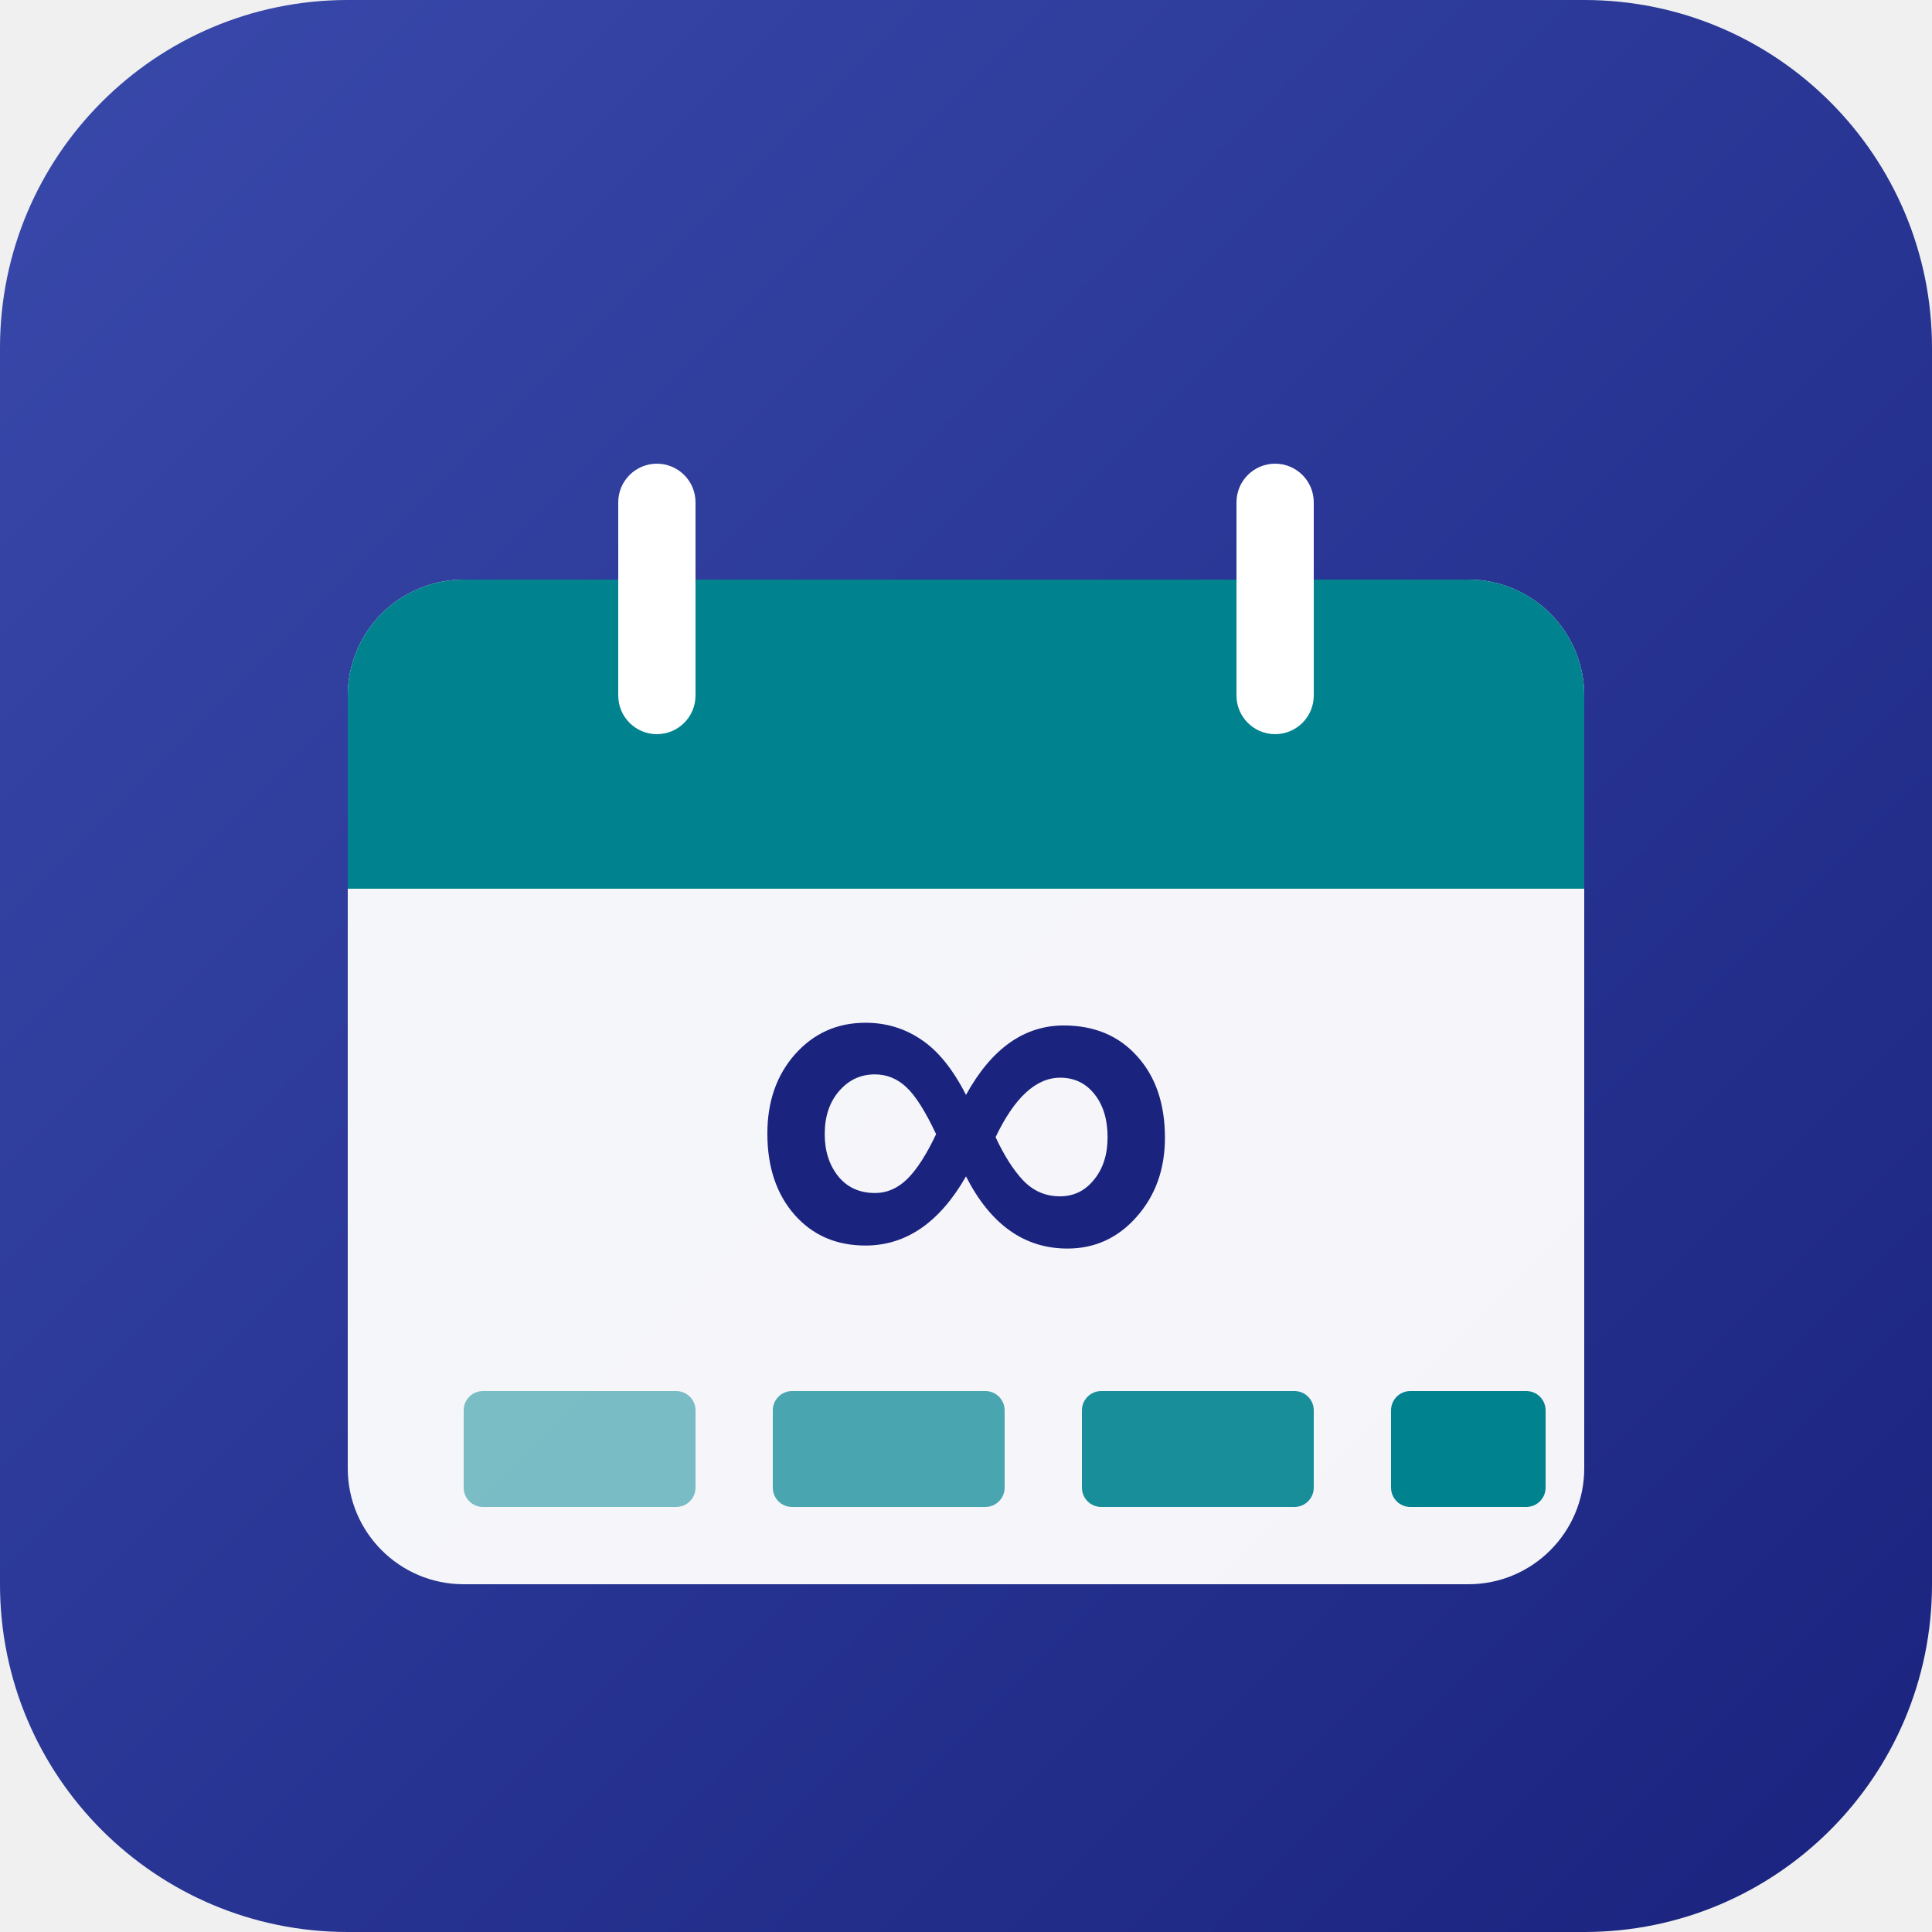
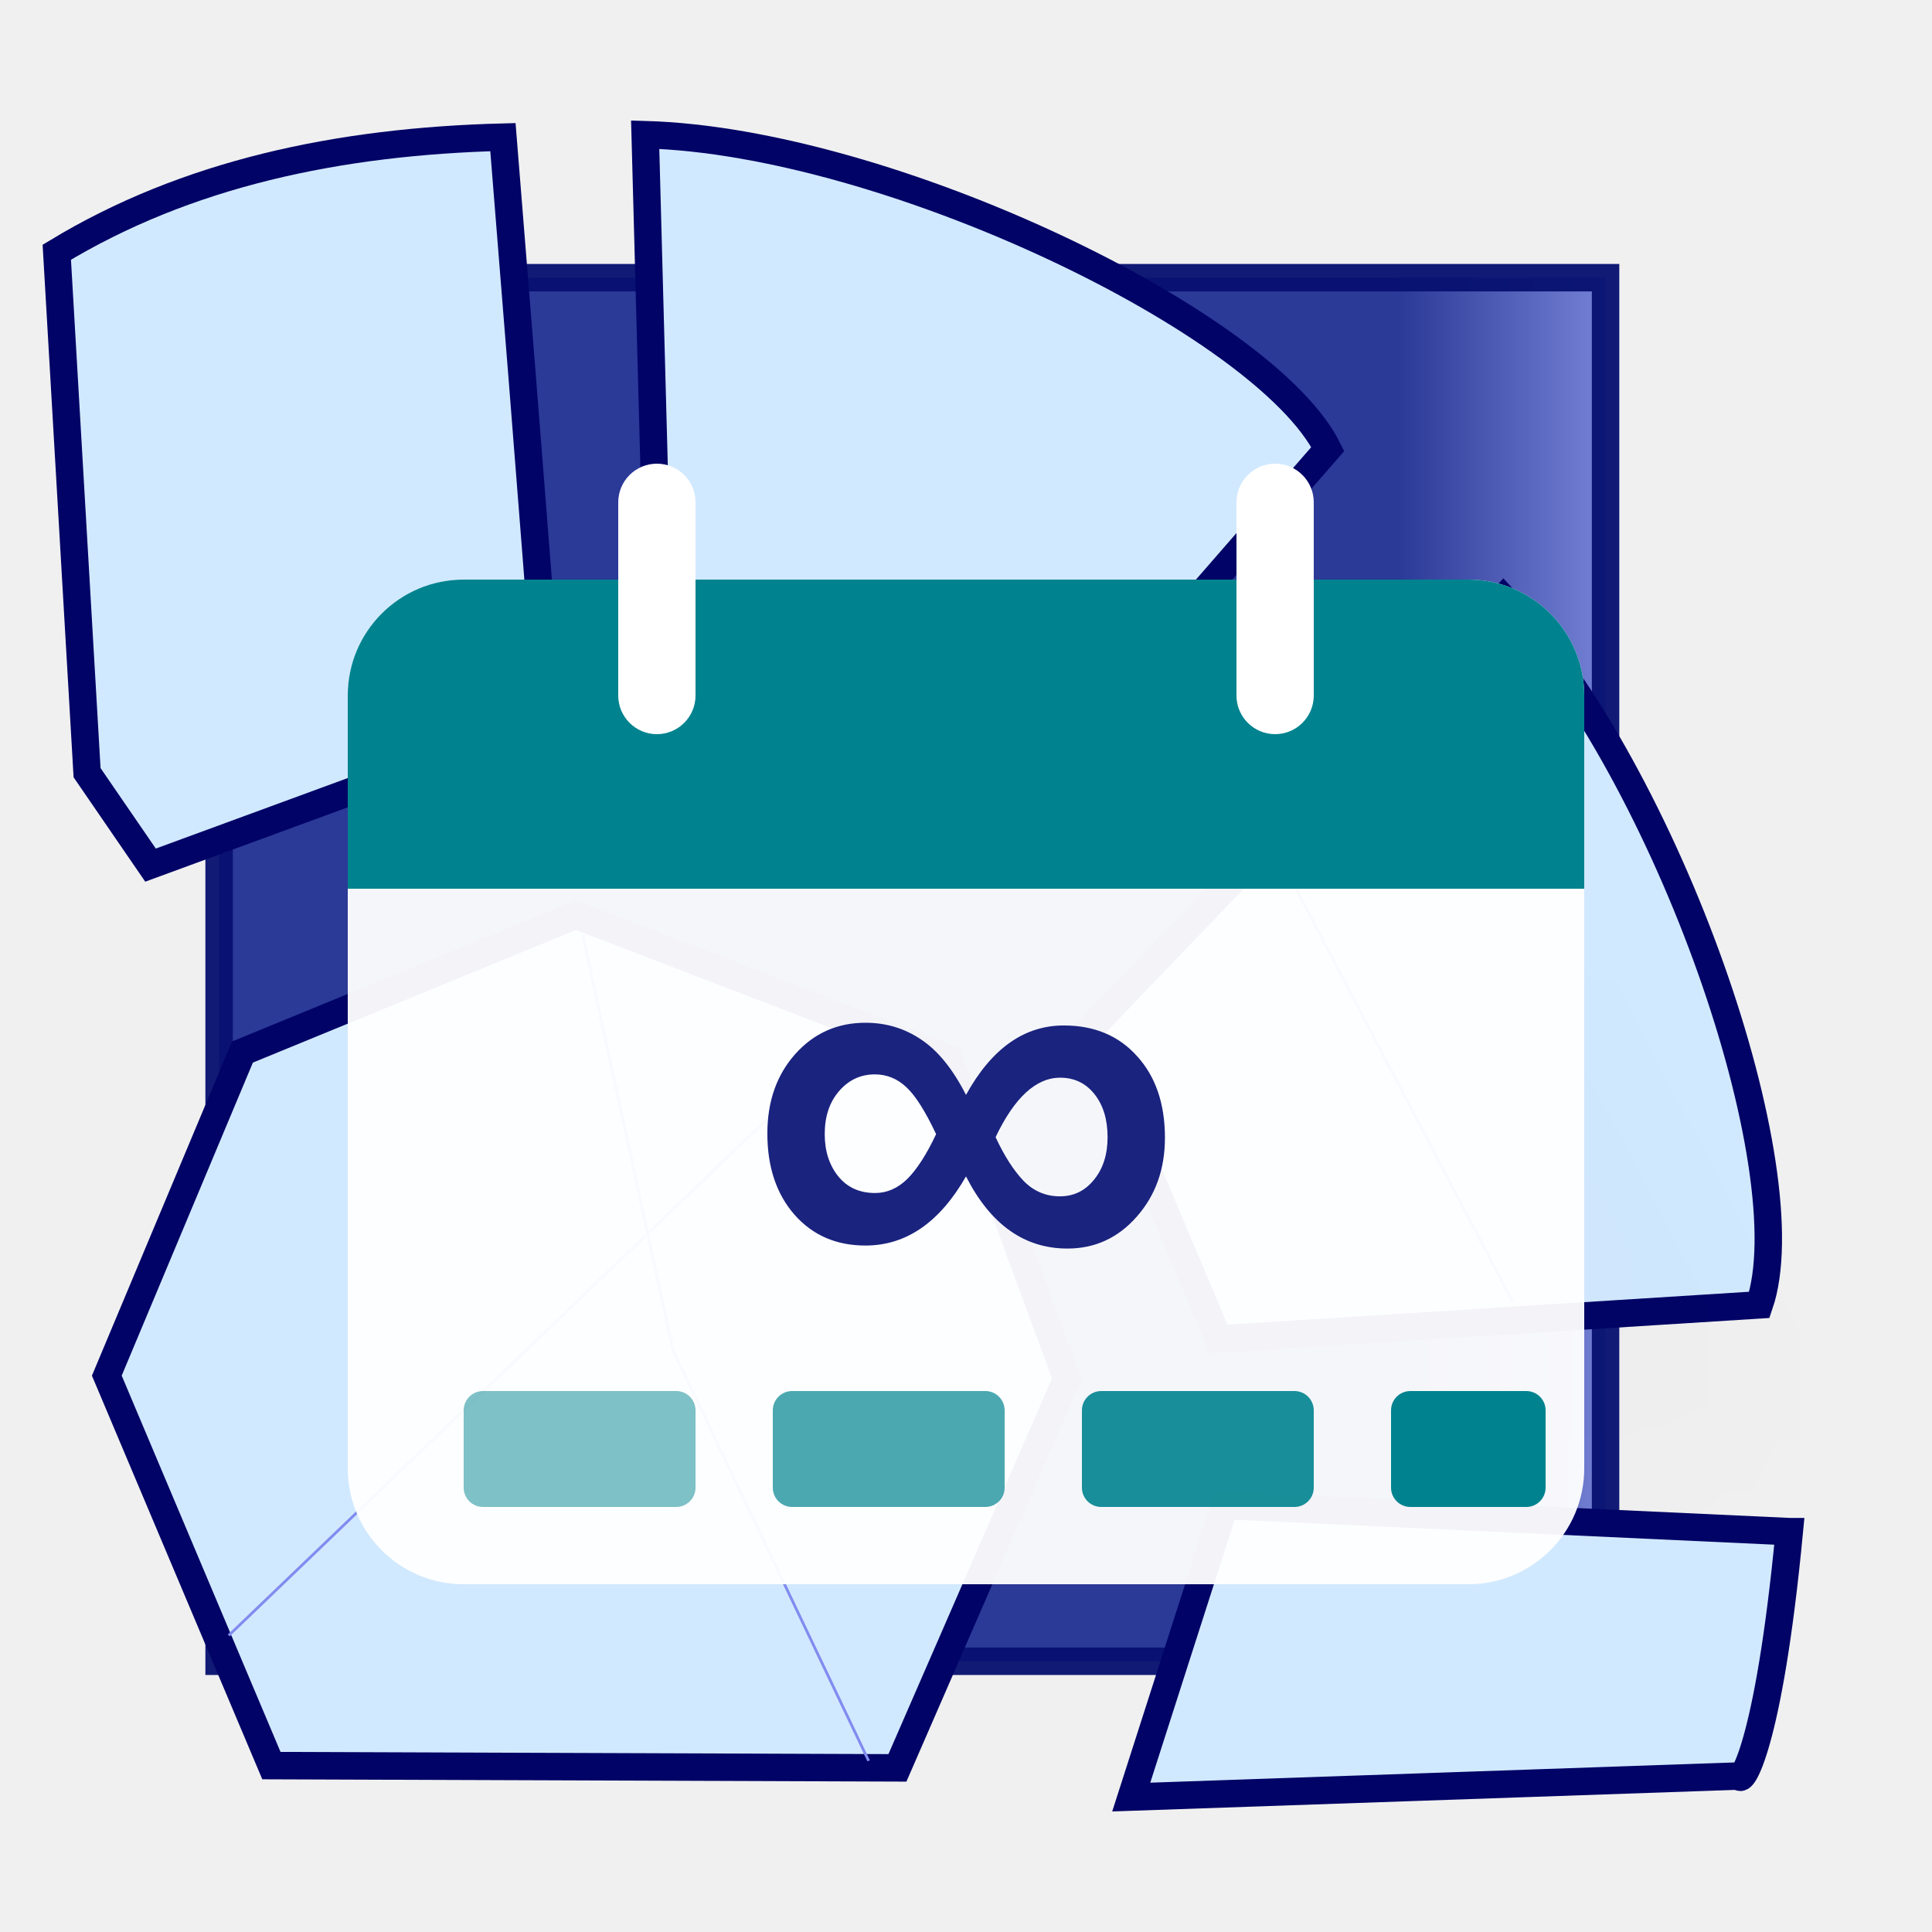
- <svg xmlns="http://www.w3.org/2000/svg" viewBox="0 0 100 100" width="100" height="100">
-   <defs>
+ <svg xmlns="http://www.w3.org/2000/svg" xmlns:xlink="http://www.w3.org/1999/xlink" viewBox="0 0 100 100" width="100" height="100" version="1.1" id="svg11">
+   <defs id="defs2">
    <linearGradient id="bg" x1="0" y1="0" x2="1" y2="1">
-       <stop offset="0" stop-color="#3949ab" />
-       <stop offset="1" stop-color="#1a237e" />
+       <stop offset="0" stop-color="#3949ab" id="stop1" />
+       <stop offset="1" stop-color="#1a237e" id="stop2" />
    </linearGradient>
+     <linearGradient xlink:href="#linearGradient15073" id="linearGradient15075" x1="5.65" y1="32.502" x2="57.157" y2="32.502" gradientUnits="userSpaceOnUse" spreadMethod="reflect" />
+     <linearGradient id="linearGradient15073">
+       <stop style="stop-color:#2b3997;stop-opacity:1;" offset="0.843" id="stop15069" />
+       <stop style="stop-color:#7986d9;stop-opacity:1;" offset="1" id="stop15071" />
+     </linearGradient>
+     <filter style="color-interpolation-filters:sRGB" id="filter13576" x="-1.097" y="-0.574" width="3.764" height="2.447">
+       <feGaussianBlur result="result0" in="SourceAlpha" stdDeviation="4" id="feGaussianBlur13570" />
+       <feOffset dx="5" dy="5" result="result4" id="feOffset13572" />
+       <feComposite in="SourceGraphic" in2="result4" operator="xor" result="result3" id="feComposite13574" />
+     </filter>
  </defs>
-   <rect width="100" height="100" rx="18" fill="url(#bg)" />
-   <rect x="18" y="30" width="64" height="52" rx="6" fill="#fff" opacity=".95" />
-   <rect x="18" y="30" width="64" height="16" rx="6" fill="#00838f" />
-   <rect x="18" y="40" width="64" height="6" fill="#00838f" />
-   <rect x="32" y="24" width="4" height="14" rx="2" fill="#fff" />
-   <rect x="64" y="24" width="4" height="14" rx="2" fill="#fff" />
-   <text x="50" y="68" font-family="Arial,sans-serif" font-size="32" font-weight="bold" fill="#1a237e" text-anchor="middle">∞</text>
-   <rect x="24" y="72" width="12" height="6" rx="1" fill="#00838f" opacity=".5" />
-   <rect x="40" y="72" width="12" height="6" rx="1" fill="#00838f" opacity=".7" />
-   <rect x="56" y="72" width="12" height="6" rx="1" fill="#00838f" opacity=".9" />
-   <rect x="72" y="72" width="8" height="6" rx="1" fill="#00838f" />
+   <g id="g19091" transform="matrix(1.420873,0,0,1.420874,2.602954,3.999509)" style="display:inline">
+     <rect style="fill:url(#linearGradient15075);fill-opacity:1;stroke:#081170;stroke-opacity:0.957" id="rect285" width="50.506" height="50.401" x="6.15" y="7.301" />
+     <path style="fill:#d1e9ff;fill-opacity:1;stroke:#010366;stroke-width:1px;stroke-linecap:butt;stroke-linejoin:miter;stroke-opacity:1" d="M 21.671,2.091 22.257,23.901 33.575,28.432 46.537,13.543 C 44.259,8.957 30.545,2.334 21.671,2.091 Z" id="path4846" />
+     <path style="fill:#d1e9ff;fill-opacity:1;stroke:#010366;stroke-width:1px;stroke-linecap:butt;stroke-linejoin:miter;stroke-opacity:1" d="m 52.929,18.981 -15.104,15.745 4.732,11.236 19.701,-1.243 C 63.92,39.876 58.993,25.465 52.929,18.981 Z" id="path9498" />
+     <path style="fill:#d1e9ff;fill-opacity:1;stroke:#010366;stroke-width:1px;stroke-linecap:butt;stroke-linejoin:miter;stroke-opacity:1" d="M 63.348,52.98 42.785,52.028 39.377,62.649 61.532,61.882 c 0.027,0.332 1.053,-0.909 1.817,-8.902 z" id="path9554" />
+     <path style="fill:#d1e9ff;fill-opacity:1;stroke:#010366;stroke-width:1px;stroke-linecap:butt;stroke-linejoin:miter;stroke-opacity:1" d="M 16.489,2.181 C 10.484,2.335 4.961,3.509 0.237,6.374 L 1.34,25.333 3.651,28.7 18.161,23.371 c 0,0 -0.638,-8.45 -1.672,-21.19 z" id="path9556" />
+     <path style="fill:#d1e9ff;fill-opacity:1;stroke:#010366;stroke-width:1px;stroke-linecap:butt;stroke-linejoin:miter;stroke-opacity:1" d="M 19.144,30.523 6.999,35.51 2.059,47.297 8.055,61.503 30.86,61.585 37.03,47.416 32.735,35.746 Z" id="path9558" />
+     <path style="fill:#aaaaff;stroke:#818cef;stroke-width:0.1;stroke-linecap:butt;stroke-linejoin:miter;stroke-dasharray:none;stroke-opacity:1" d="M 29.4,34.799 C 6.5,56.762 6.5,56.762 6.5,56.762" id="path11789" />
+     <path style="fill:#aaaaff;stroke:#818cef;stroke-width:0.1;stroke-linecap:butt;stroke-linejoin:miter;stroke-dasharray:none;stroke-opacity:1;filter:url(#filter13576)" d="m 44.478,27.845 8.789,16.757" id="path11789-3" />
+     <g id="g17389">
+       <path style="fill:none;stroke:#818cef;stroke-width:0.1;stroke-linecap:butt;stroke-linejoin:miter;stroke-dasharray:none;stroke-opacity:1" d="m 19.393,31.232 3.291,15.142 7.127,14.955" id="path11789-6" />
+     </g>
+   </g>
+   <rect x="18" y="30" width="64" height="52" rx="6" fill="#fff" opacity=".95" id="rect3" />
+   <rect x="18" y="30" width="64" height="16" rx="6" fill="#00838f" id="rect4" />
+   <rect x="18" y="40" width="64" height="6" fill="#00838f" id="rect5" />
+   <rect x="32" y="24" width="4" height="14" rx="2" fill="#fff" id="rect6" />
+   <rect x="64" y="24" width="4" height="14" rx="2" fill="#fff" id="rect7" />
+   <text x="50" y="68" font-family="Arial,sans-serif" font-size="32" font-weight="bold" fill="#1a237e" text-anchor="middle" id="text7">∞</text>
+   <rect x="24" y="72" width="12" height="6" rx="1" fill="#00838f" opacity=".5" id="rect8" />
+   <rect x="40" y="72" width="12" height="6" rx="1" fill="#00838f" opacity=".7" id="rect9" />
+   <rect x="56" y="72" width="12" height="6" rx="1" fill="#00838f" opacity=".9" id="rect10" />
+   <rect x="72" y="72" width="8" height="6" rx="1" fill="#00838f" id="rect11" />
</svg>
